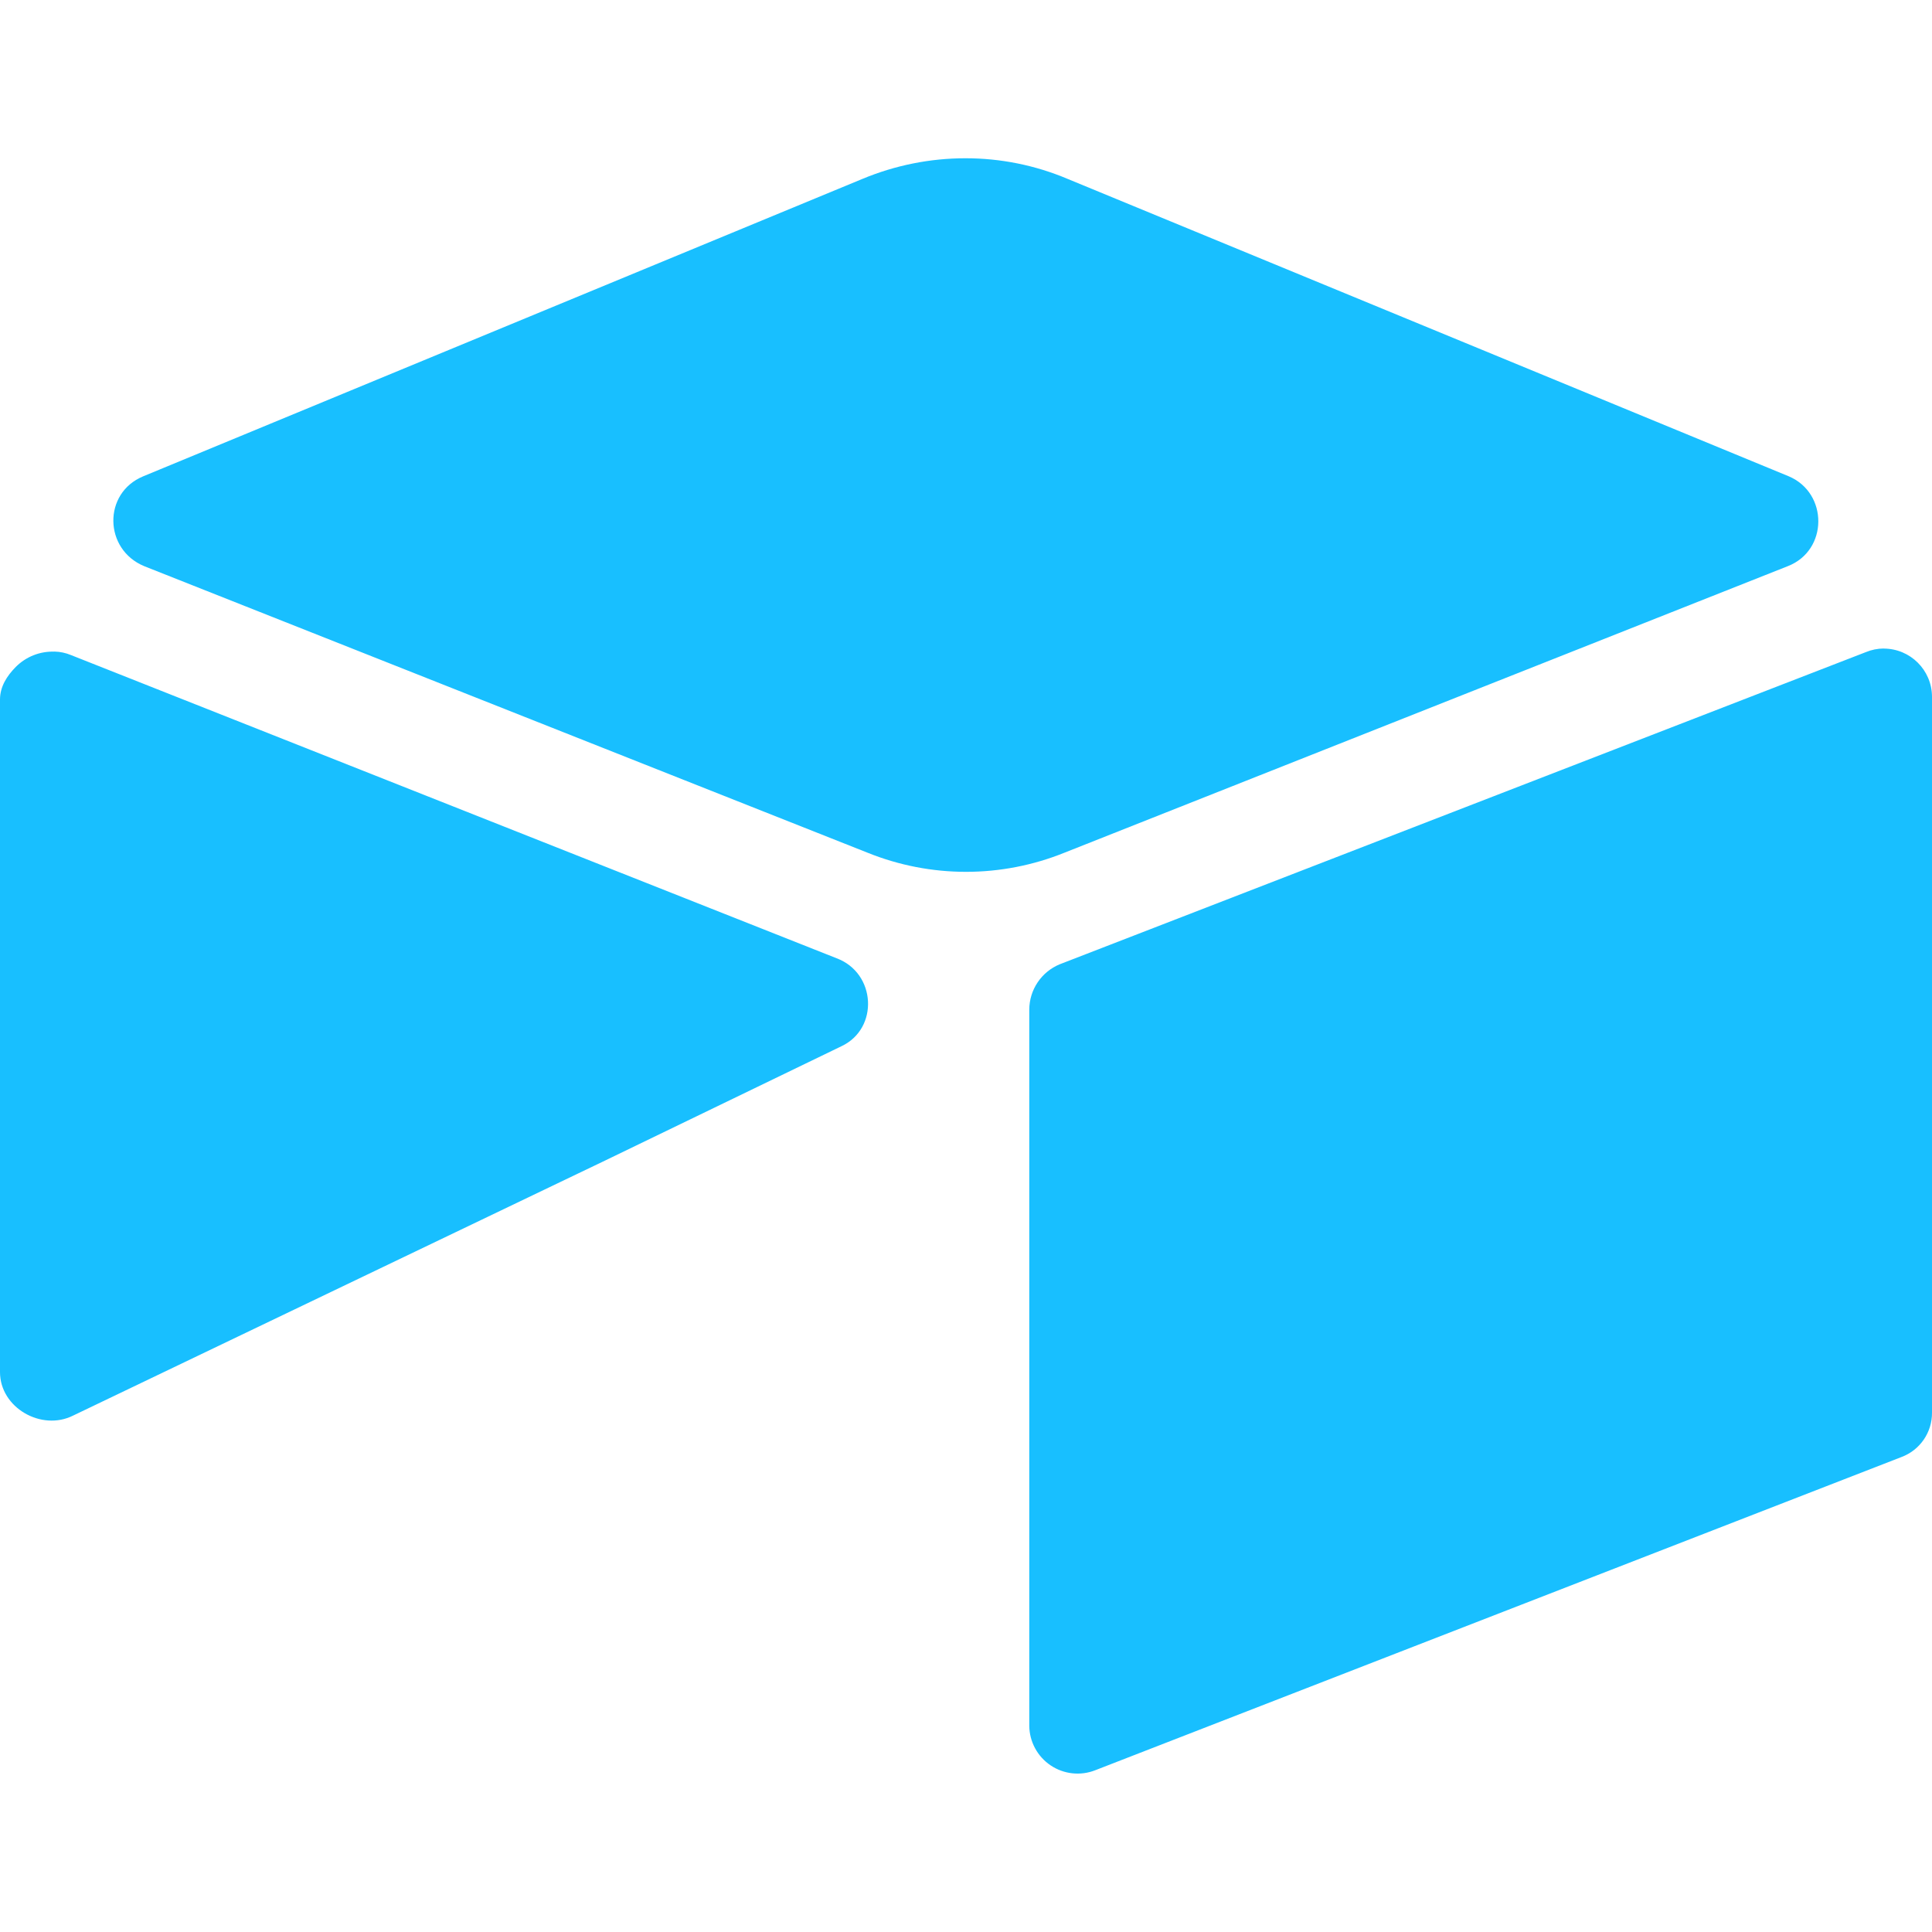
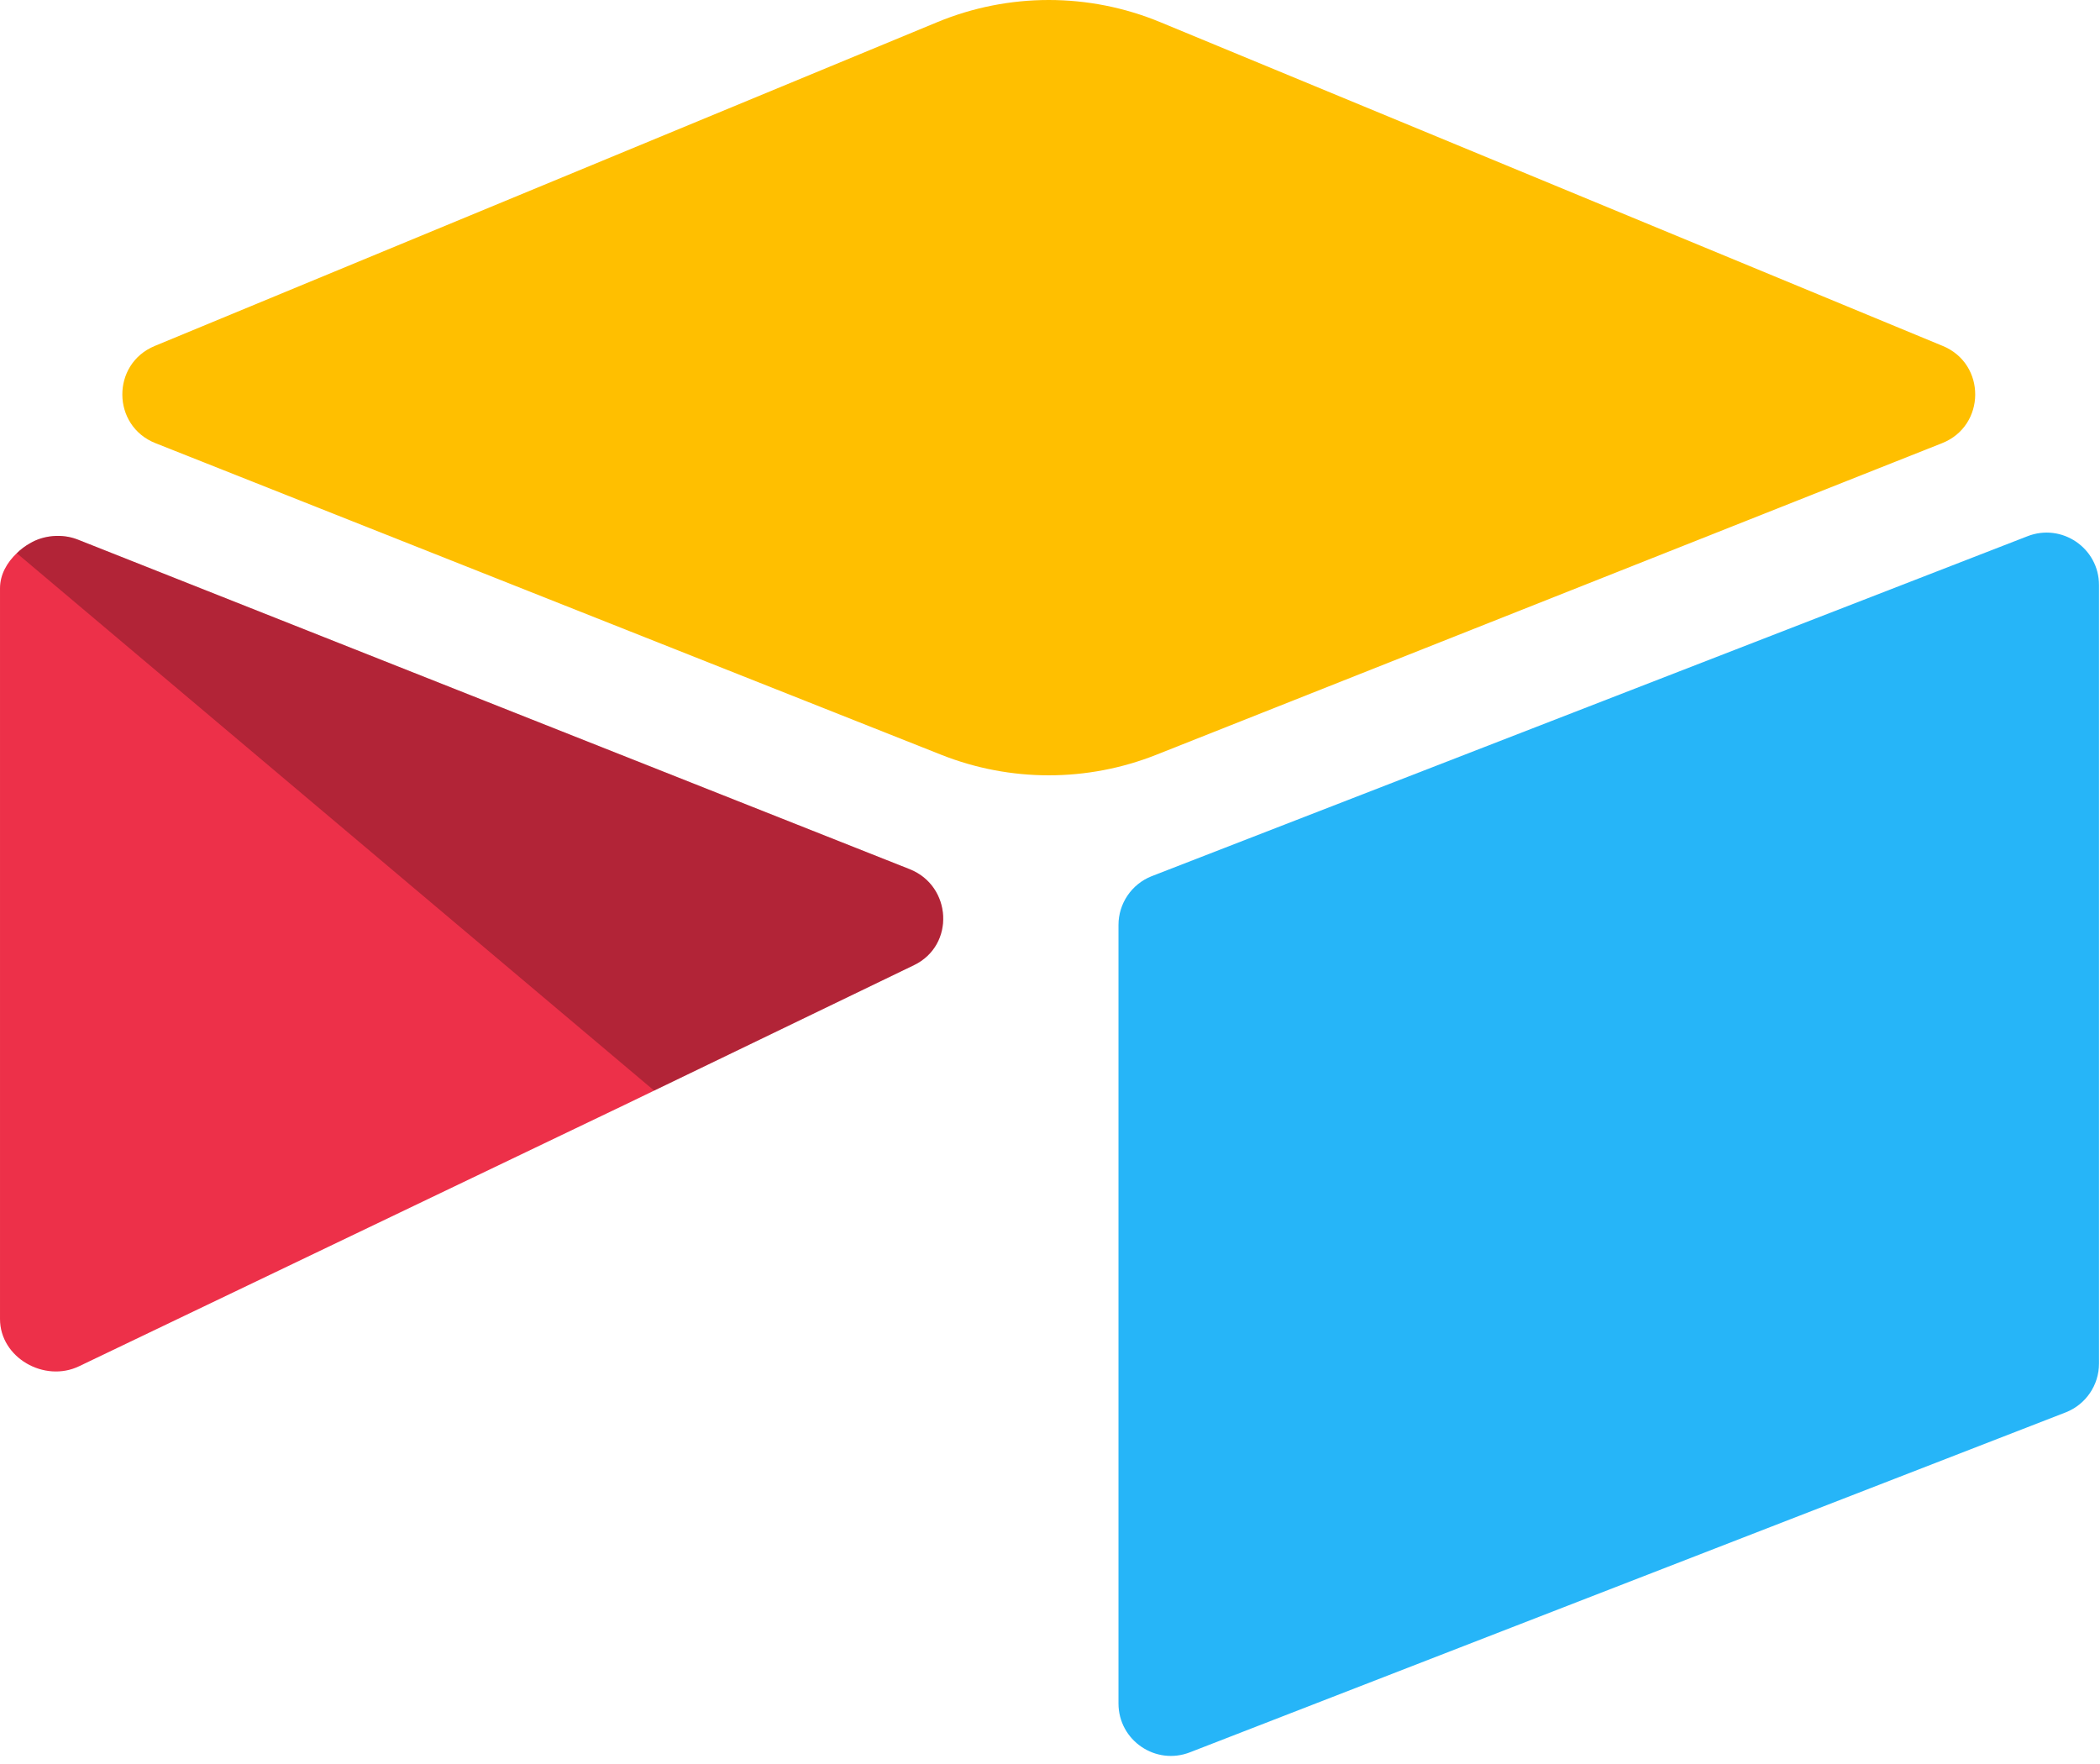
- <svg xmlns="http://www.w3.org/2000/svg" fill="#18BFFF" role="img" viewBox="0 0 24 24">
-   <path d="M11.992 1.966c-.434 0-.87.086-1.28.257L1.779 5.917c-.503.208-.49.908.012 1.116l8.982 3.558a3.266 3.266 0 0 0 2.454 0l8.982-3.558c.503-.196.503-.908.012-1.116l-8.957-3.694a3.255 3.255 0 0 0-1.272-.257zM23.4 8.056a.589.589 0 0 0-.222.045l-10.012 3.877a.612.612 0 0 0-.38.564v8.896a.6.6 0 0 0 .821.552L23.62 18.1a.583.583 0 0 0 .38-.551V8.653a.6.6 0 0 0-.6-.596zM.676 8.095a.644.644 0 0 0-.48.19C.086 8.396 0 8.53 0 8.69v8.355c0 .442.515.737.908.54l6.27-3.006.307-.147 2.969-1.436c.466-.22.43-.908-.061-1.092L.883 8.138a.57.57 0 0 0-.207-.044z" />
+ <svg xmlns="http://www.w3.org/2000/svg" width="256px" height="215px" viewBox="0 0 256 215" version="1.1" preserveAspectRatio="xMidYMid">
+   <g>
+     <path d="M114.259,2.701 L18.86,42.176 C13.555,44.371 13.61,51.907 18.949,54.023 L114.746,92.012 C123.164,95.35 132.537,95.35 140.954,92.012 L236.753,54.023 C242.09,51.907 242.146,44.371 236.839,42.176 L141.442,2.701 C132.738,-0.9 122.961,-0.9 114.259,2.701" fill="#FFBF00" />
+     <path d="M136.349,112.757 L136.349,207.659 C136.349,212.173 140.901,215.264 145.096,213.601 L251.844,172.166 C254.281,171.2 255.879,168.845 255.879,166.225 L255.879,71.322 C255.879,66.808 251.328,63.718 247.132,65.381 L140.384,106.815 C137.949,107.781 136.349,110.136 136.349,112.757" fill="#26B5F8" />
+     <path d="M111.423,117.654 L79.742,132.95 L76.526,134.505 L9.65,166.548 C5.411,168.593 0.001,165.504 0.001,160.795 L0.001,71.721 C0.001,70.017 0.874,68.546 2.046,67.438 C2.535,66.948 3.088,66.545 3.664,66.225 C5.262,65.266 7.542,65.01 9.48,65.777 L110.891,105.957 C116.045,108.002 116.45,115.225 111.423,117.654" fill="#ED3049" />
+     <path d="M111.423,117.654 L79.742,132.95 L2.046,67.438 C2.535,66.948 3.088,66.545 3.664,66.225 C5.262,65.266 7.542,65.01 9.48,65.777 L110.891,105.957 C116.045,108.002 116.45,115.225 111.423,117.654" fill-opacity="0.25" fill="#000000" />
+   </g>
</svg>
